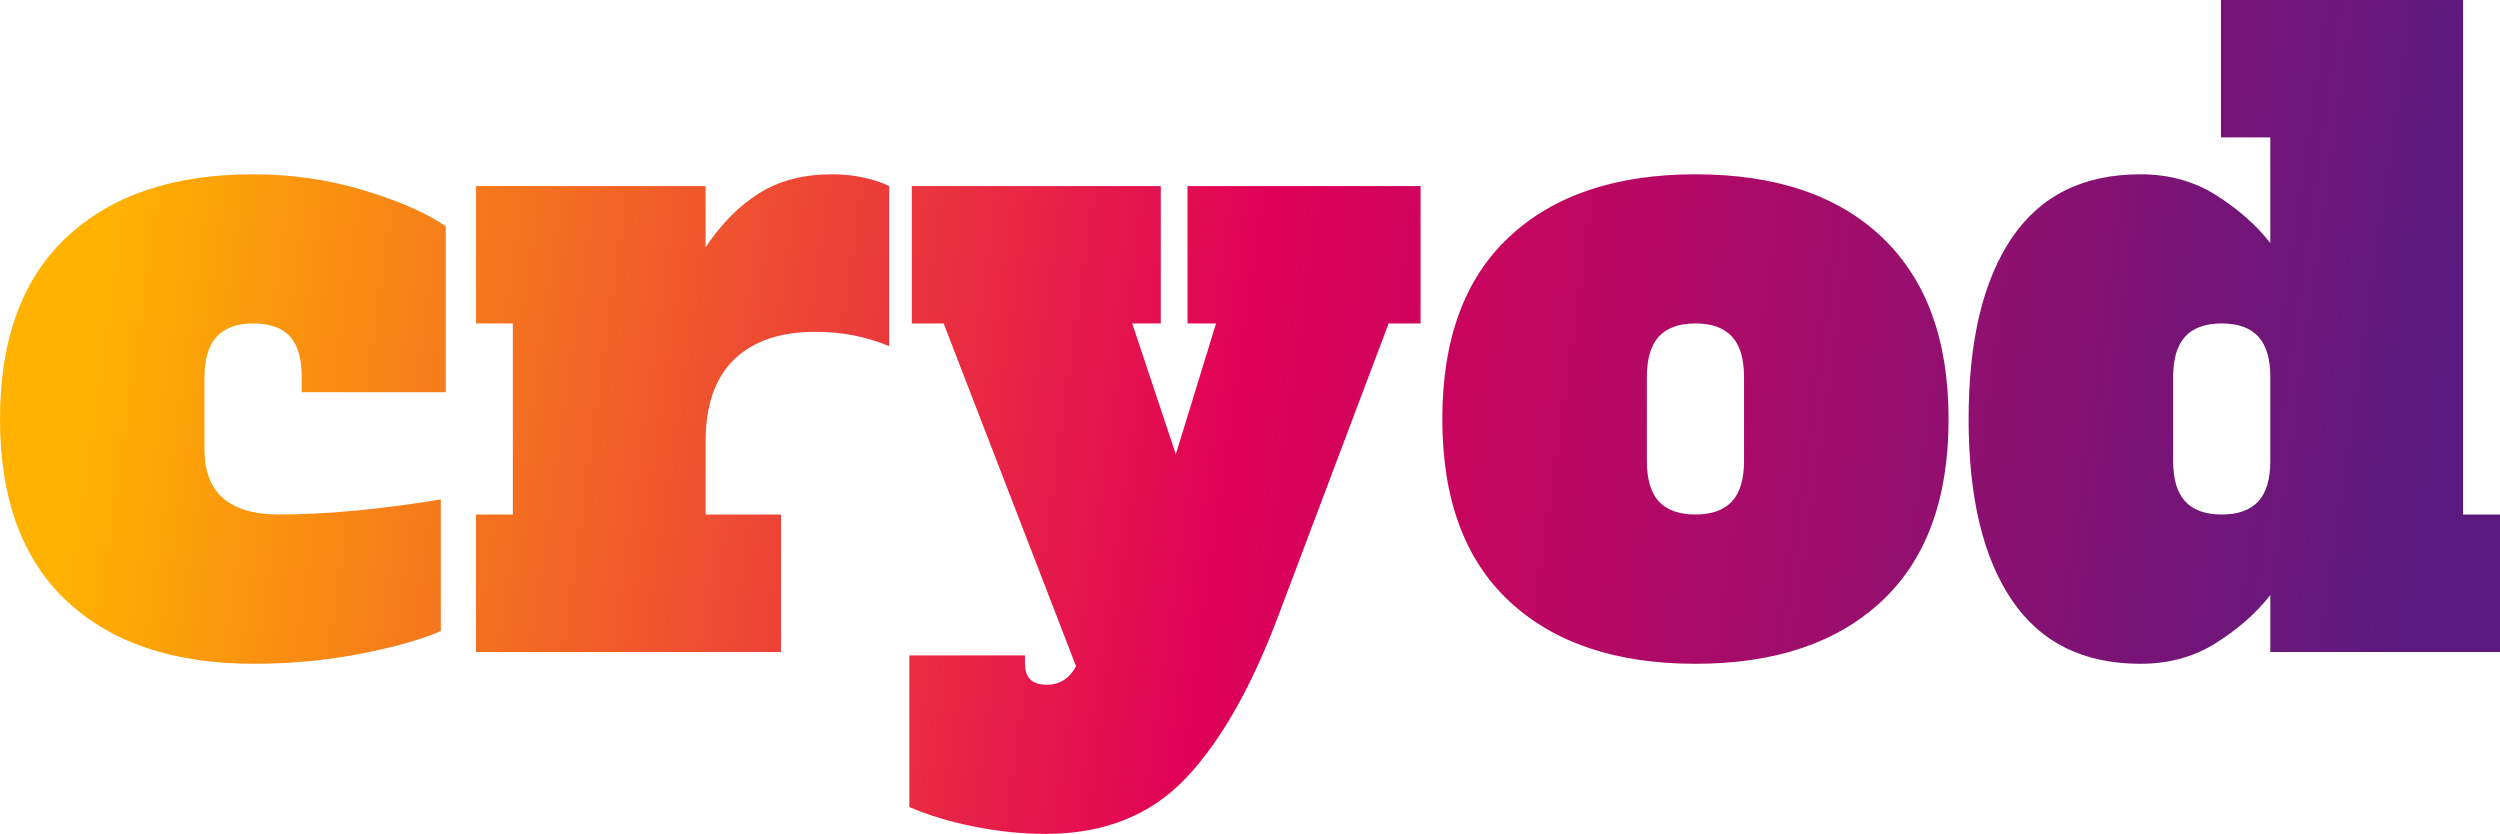
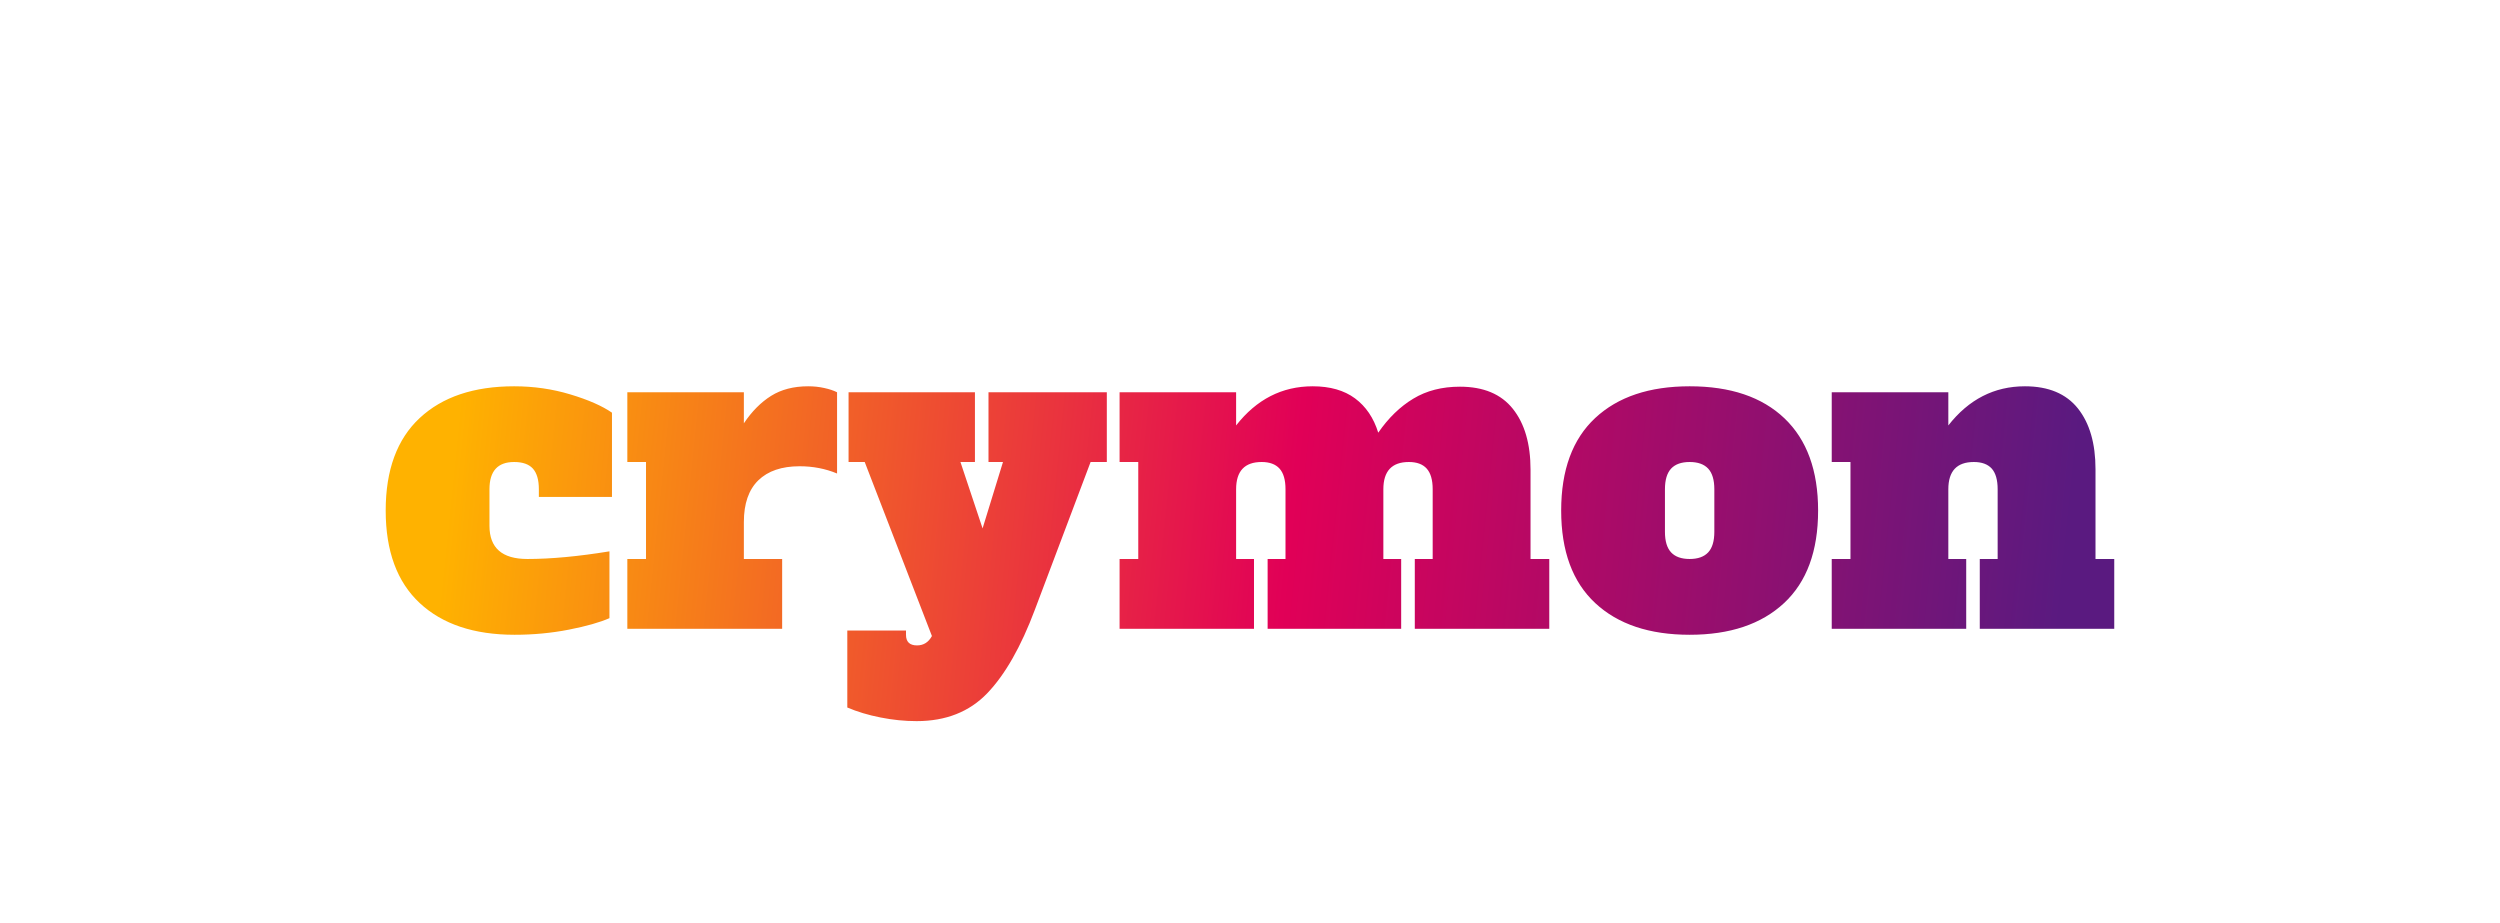
- <svg xmlns="http://www.w3.org/2000/svg" xmlns:xlink="http://www.w3.org/1999/xlink" width="190.91" height="63.68" preserveAspectRatio="xMidYMid" version="1.1" viewBox="108.97 5.6 190.91 63.68">
+ <svg xmlns="http://www.w3.org/2000/svg" xmlns:xlink="http://www.w3.org/1999/xlink" width="376.08px" height="138.8px" style="background:none" preserveAspectRatio="xMidYMid" version="1.1" viewBox="61.959 5.6 376.08 138.8">
  <defs>
    <linearGradient id="linearGradient2">
      <stop stop-color="#ffb200" offset="0" />
-       <stop stop-color="#e10057" offset=".489" />
+       <stop stop-color="#e10057" offset=".52" />
      <stop stop-color="#5a1a80" offset="1" />
    </linearGradient>
    <filter id="editing-jagged" x="0" y="0" width="1" height="1">
      <feTurbulence baseFrequency="0" result="turb" seed="1" />
      <feDisplacementMap in="SourceGraphic" in2="turb" />
    </filter>
-     <linearGradient id="linearGradient3" x1="154.55" x2="345.46" y1="88.89" y2="88.89" gradientUnits="userSpaceOnUse" xlink:href="#linearGradient2" />
-     <linearGradient id="linearGradient4" x1="8.746" x2="185.65" y1="-29.695" y2="-4.664" gradientUnits="userSpaceOnUse" xlink:href="#linearGradient2" />
+     <linearGradient id="linearGradient3" x1="119.98" x2="380.01" y1="88.89" y2="88.89" gradientUnits="userSpaceOnUse" xlink:href="#linearGradient2" />
+     <linearGradient id="linearGradient4" x1="11.504" x2="253.09" y1="-29.78" y2="-4.92" gradientUnits="userSpaceOnUse" xlink:href="#linearGradient2" />
  </defs>
-   <g transform="translate(-45.579 -51.45)" fill="url(#linearGradient3)" filter="url(#editing-jagged)">
-     <g transform="translate(153.65 106.84)" fill="url(#linearGradient3)">
-       <path d="m20.29 0.9q-9.15 0-14.27-4.77t-5.12-13.92 5.12-13.92 14.2-4.77q4.42 0 8.45 1.22 4.03 1.21 6.27 2.75v12.67h-11v-1.15q0-2.11-0.9-3.11-0.9-0.99-2.82-0.99-3.71 0-3.71 4.1v5.5q0 4.99 5.7 4.99 5.31 0 12.35-1.15v10.05q-2.18 0.96-6.11 1.73-3.94 0.77-8.16 0.77zm44.16-37.38q1.28 0 2.43 0.26 1.15 0.25 1.92 0.64v12.22q-2.62-1.09-5.63-1.09-4.03 0-6.21 2.11-2.18 2.12-2.18 6.28v5.56h5.76v10.5h-23.29v-10.5h2.81v-14.59h-2.81v-10.49h17.53v4.67q1.8-2.69 4.1-4.13t5.57-1.44zm27.13 0.9h17.8v10.49h-2.44l-8.38 22.21q-3.14 8.38-7.17 12.58-4.03 4.19-10.62 4.19-2.69 0-5.44-0.55-2.75-0.54-4.99-1.5v-11.58h8.83v0.64q0 1.6 1.66 1.6 1.47 0 2.24-1.41l-10.11-26.18h-2.43v-10.49h19.01v10.49h-2.18l3.33 9.99 3.07-9.99h-2.18zm38.79 36.48q-9.09 0-14.21-4.77t-5.12-13.92 5.12-13.92 14.21-4.77q9.21 0 14.27 4.83t5.06 13.86q0 9.15-5.12 13.92t-14.21 4.77zm0-11.4q1.85 0 2.78-0.99t0.93-3.1v-6.4q0-2.11-0.93-3.11-0.93-0.99-2.78-0.99-1.86 0-2.79 0.99-0.92 1-0.92 3.11v6.4q0 2.11 0.92 3.1 0.93 0.99 2.79 0.99zm33.98 11.4q-6.53 0-9.82-4.87-3.3-4.86-3.3-13.82t3.3-13.83q3.29-4.86 9.82-4.86 3.27 0 5.79 1.6 2.53 1.6 4.13 3.65v-8.07h-3.77v-10.49h18.49v39.29h2.82v10.5h-17.54v-4.35q-1.6 2.05-4.13 3.65-2.52 1.6-5.79 1.6zm6.21-11.4q1.86 0 2.78-0.99 0.93-0.99 0.93-3.1v-6.4q0-2.11-0.93-3.11-0.92-0.99-2.78-0.99t-2.78 0.99q-0.93 1-0.93 3.11v6.4q0 2.11 0.93 3.1 0.92 0.99 2.78 0.99z" fill="url(#linearGradient4)" />
+   <g fill="url(#linearGradient3)" filter="url(#editing-jagged)">
+     <g transform="translate(119.08 100.19)" fill="url(#linearGradient3)">
+       <path d="m20.29 0.9q-9.15 0-14.27-4.77t-5.12-13.92 5.12-13.92 14.2-4.77q4.42 0 8.45 1.22 4.03 1.21 6.27 2.75v12.67h-11v-1.15q0-2.11-0.9-3.11-0.9-0.99-2.82-0.99-3.71 0-3.71 4.1v5.5q0 4.99 5.7 4.99 5.31 0 12.35-1.15v10.05q-2.18 0.96-6.11 1.73-3.94 0.77-8.16 0.77zm44.16-37.38q1.28 0 2.43 0.26 1.15 0.25 1.92 0.64v12.22q-2.62-1.09-5.63-1.09-4.03 0-6.21 2.11-2.18 2.12-2.18 6.28v5.56h5.76v10.5h-23.29v-10.5h2.81v-14.59h-2.81v-10.49h17.53v4.67q1.8-2.69 4.1-4.13t5.57-1.44zm27.13 0.9h17.8v10.49h-2.44l-8.38 22.21q-3.14 8.38-7.17 12.58-4.03 4.19-10.62 4.19-2.69 0-5.44-0.55-2.75-0.54-4.99-1.5v-11.58h8.83v0.64q0 1.6 1.66 1.6 1.47 0 2.24-1.41l-10.11-26.18h-2.43v-10.49h19.01v10.49h-2.18l3.33 9.99 3.07-9.99h-2.18v-10.49zm81.54 25.08h2.82v10.5h-20.23v-10.5h2.69v-10.49q0-2.11-0.9-3.11-0.89-0.99-2.68-0.99-3.84 0-3.84 4.1v10.49h2.68v10.5h-20.09v-10.5h2.69v-10.49q0-2.11-0.9-3.11-0.9-0.99-2.69-0.99-3.84 0-3.84 4.1v10.49h2.69v10.5h-20.22v-10.5h2.81v-14.59h-2.81v-10.49h17.53v4.99q4.61-5.89 11.52-5.89 3.91 0 6.37 1.82 2.46 1.83 3.49 5.16 2.3-3.33 5.28-5.12 2.97-1.8 7.01-1.8 5.31 0 7.96 3.33 2.66 3.33 2.66 9.15v13.44zm23.94 11.4q-9.09 0-14.21-4.77t-5.12-13.92 5.12-13.92 14.21-4.77q9.21 0 14.27 4.83 5.05 4.83 5.05 13.86 0 9.15-5.12 13.92t-14.2 4.77zm0-11.4q1.85 0 2.78-0.99t0.93-3.1v-6.4q0-2.11-0.93-3.11-0.93-0.99-2.78-0.99-1.86 0-2.79 0.99-0.93 1-0.93 3.11v6.4q0 2.11 0.93 3.1t2.79 0.99zm61.05 0h2.82v10.5h-20.23v-10.5h2.69v-10.49q0-2.11-0.89-3.11-0.9-0.99-2.69-0.99-3.84 0-3.84 4.1v10.49h2.69v10.5h-20.23v-10.5h2.82v-14.59h-2.82v-10.49h17.54v4.99q4.61-5.89 11.52-5.89 5.31 0 7.97 3.33 2.65 3.33 2.65 9.15v13.5z" fill="url(#linearGradient4)" />
    </g>
  </g>
  <style>text {
  font-size: 64px;
  font-family: Arial Black;
  dominant-baseline: central;
  text-anchor: middle;
}</style>
</svg>
